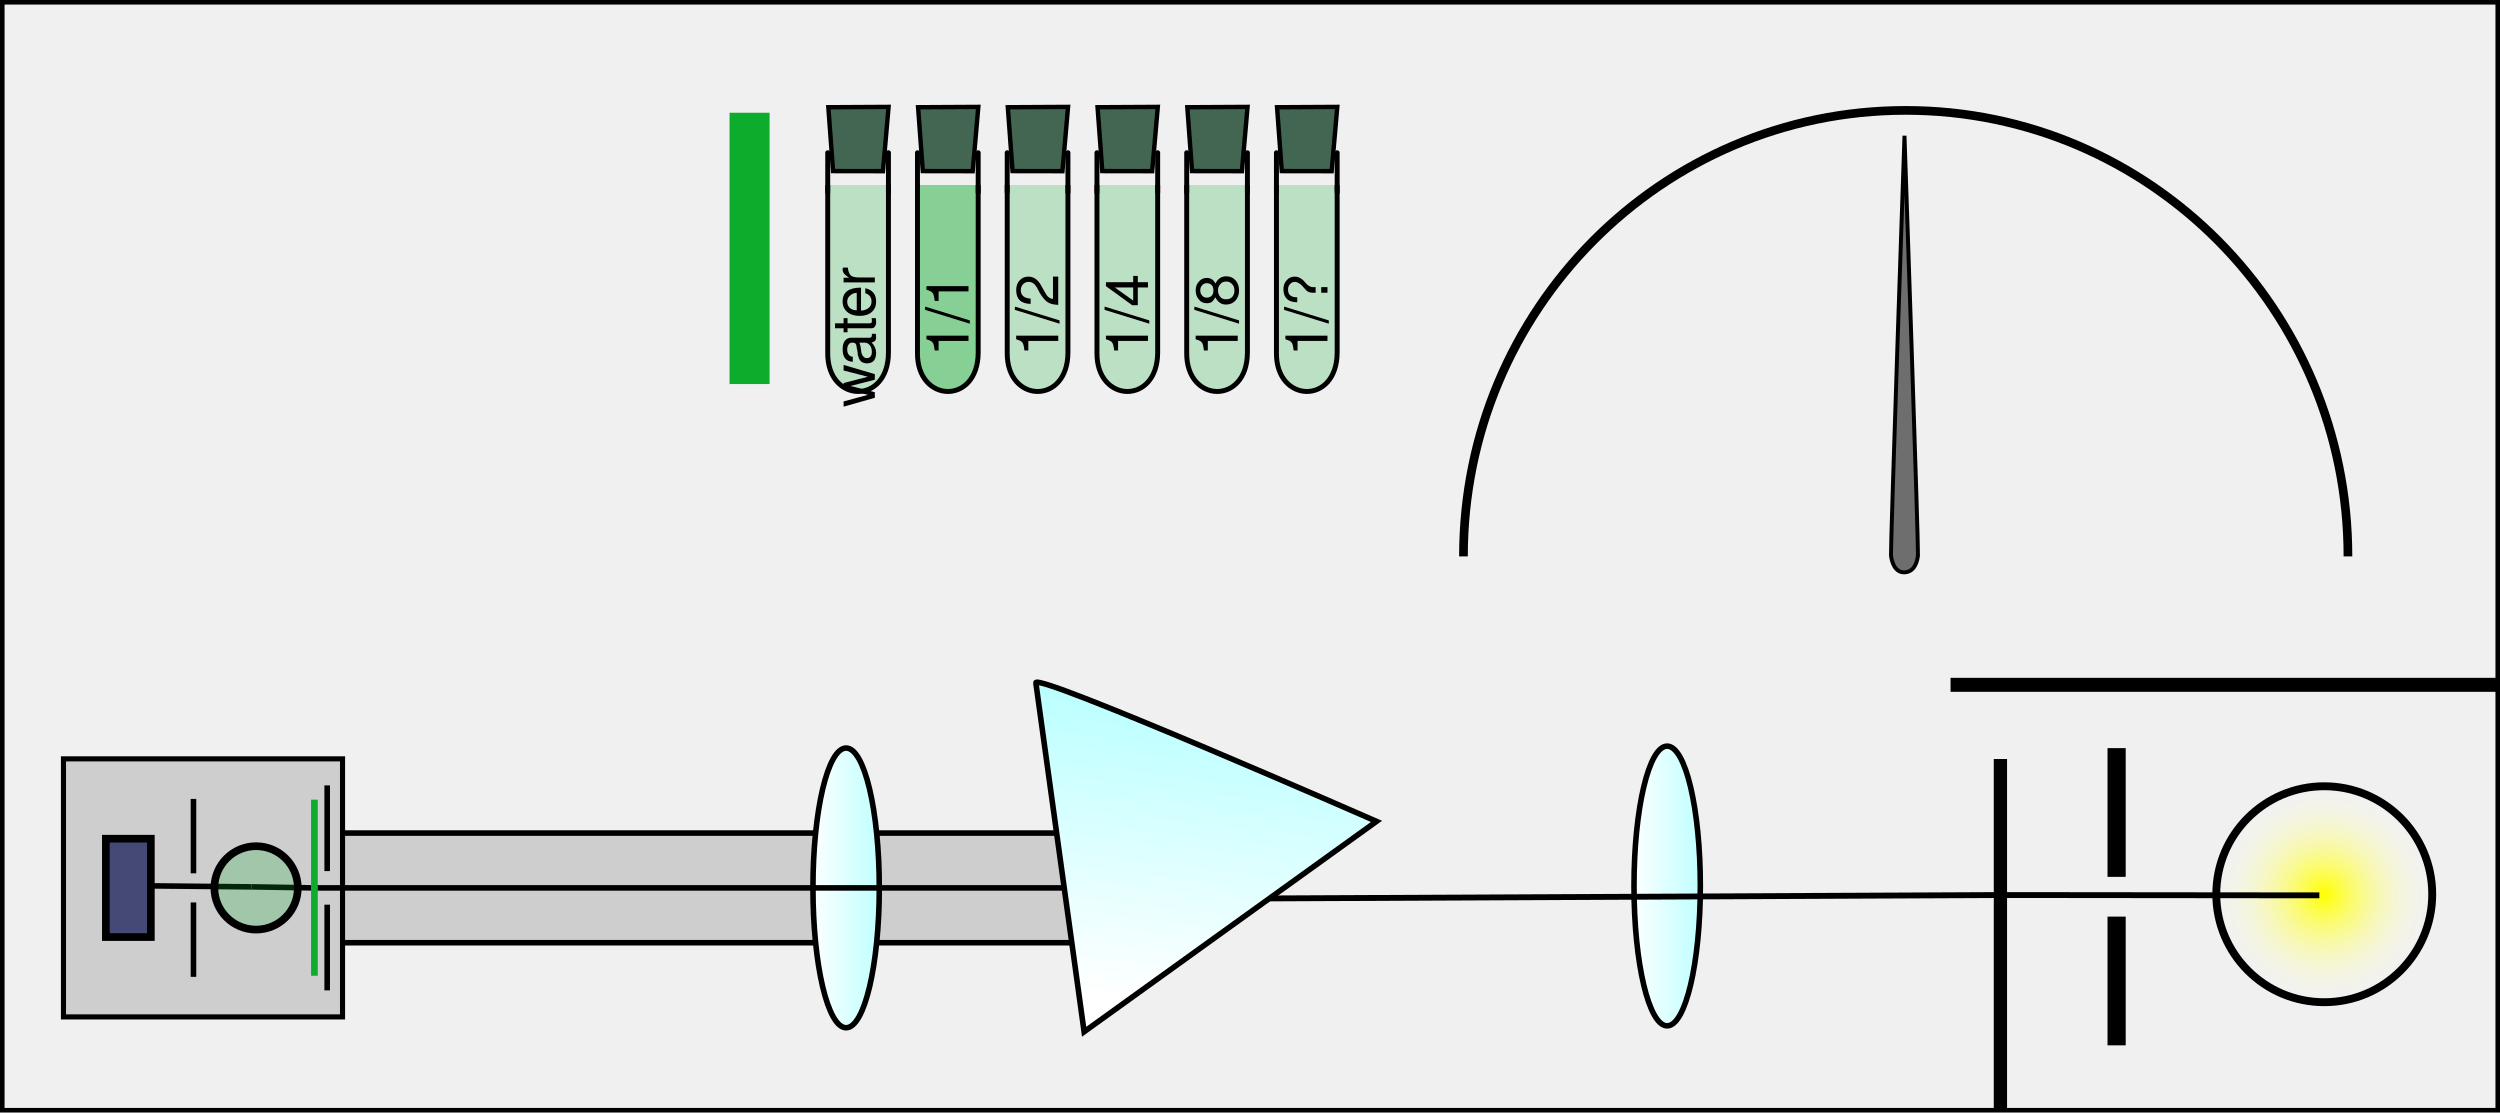
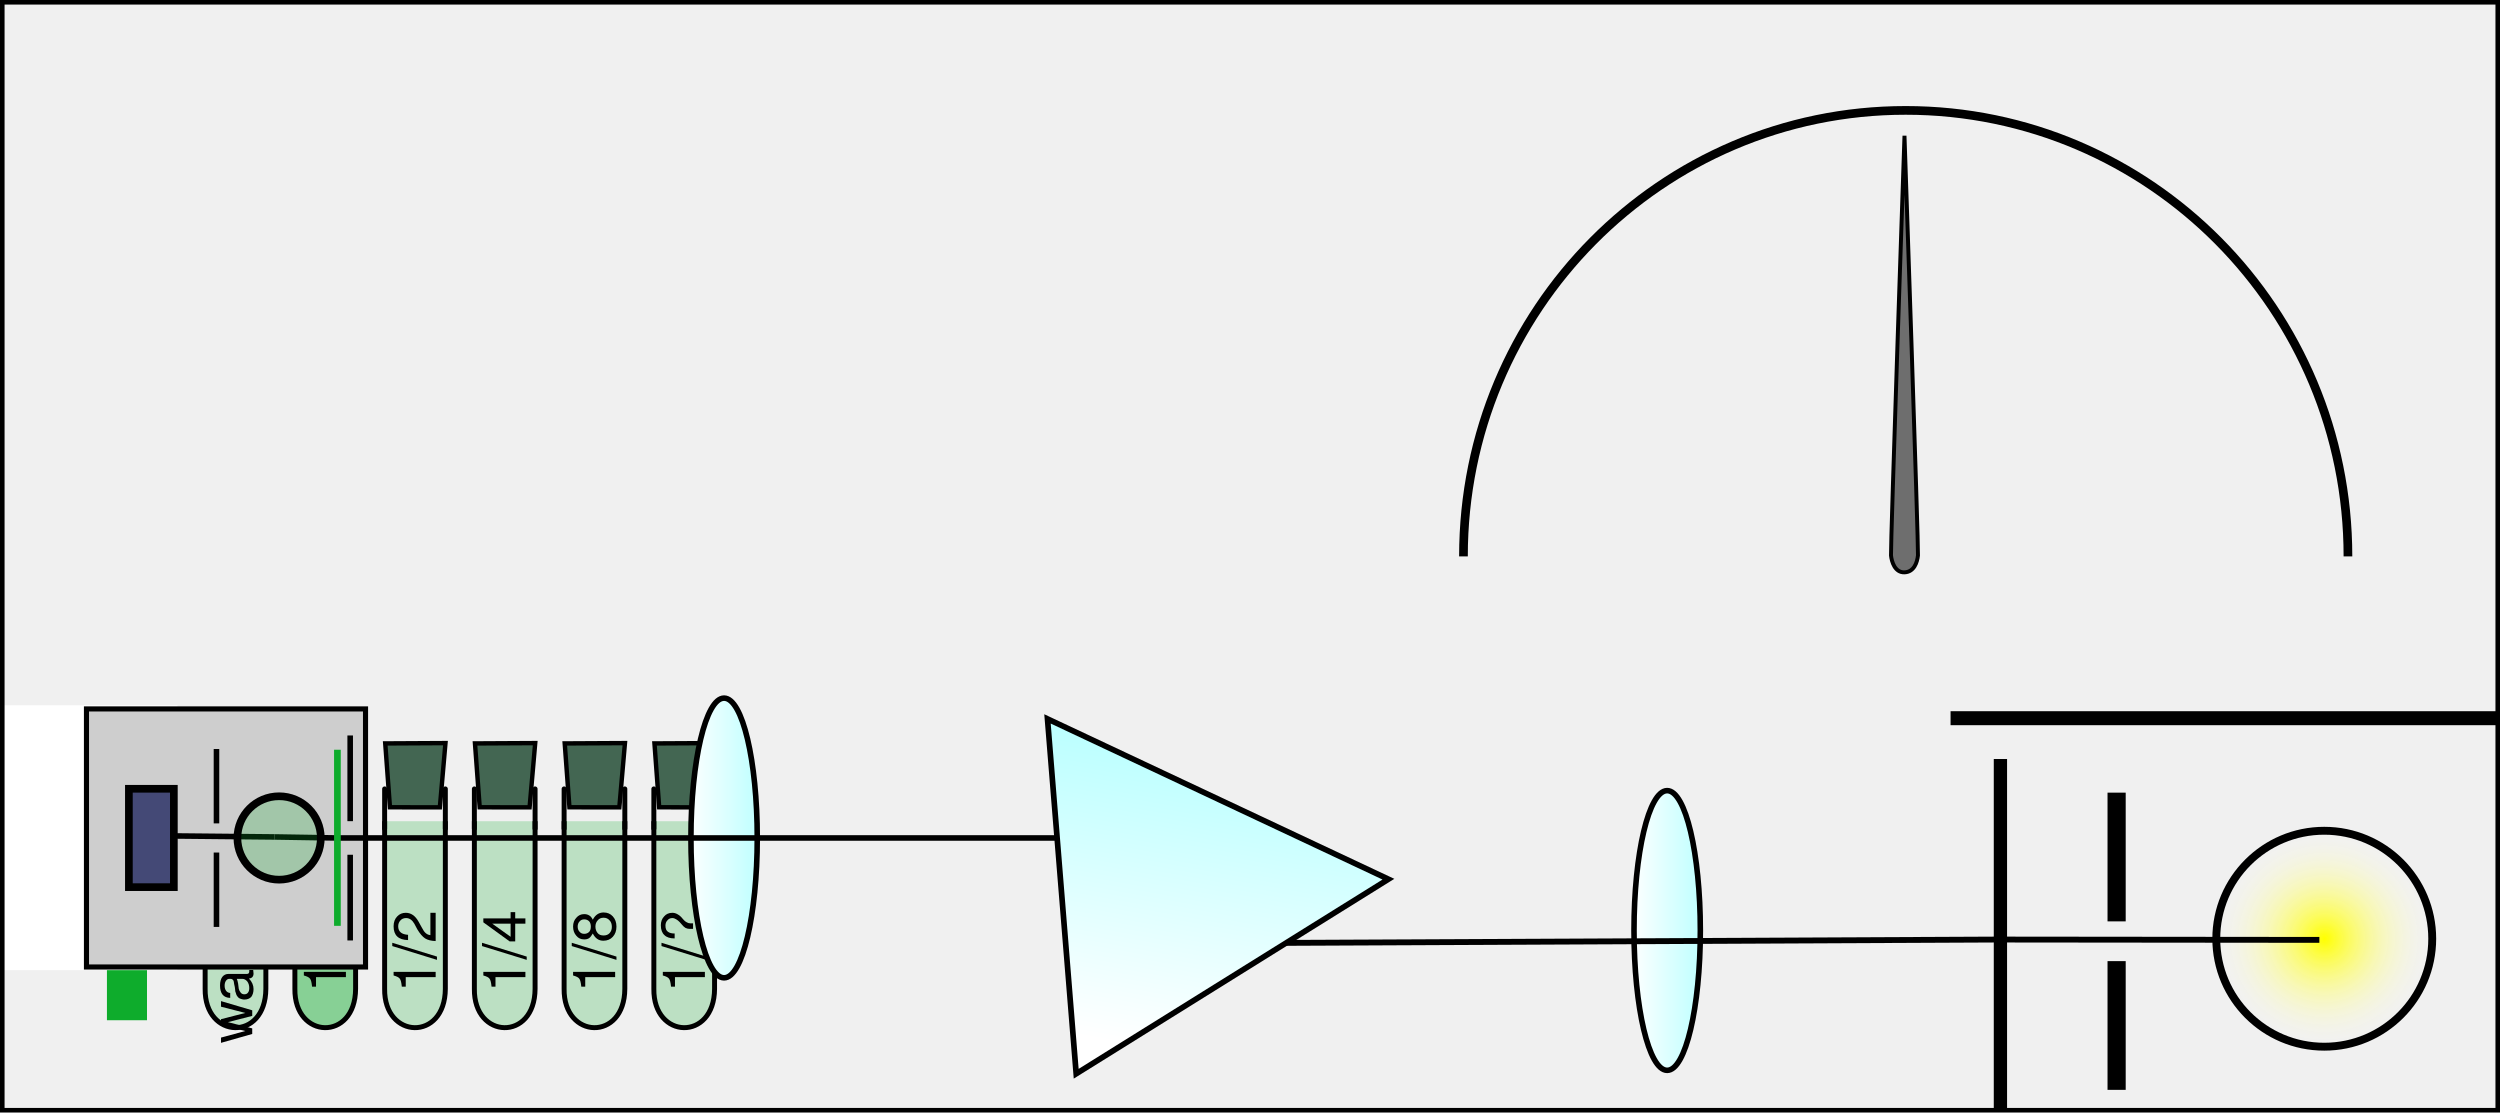
<svg xmlns="http://www.w3.org/2000/svg" xmlns:xlink="http://www.w3.org/1999/xlink" width="118.872mm" height="52.897mm" viewBox="0 0 118.872 52.897" version="1.1" id="svg8">
  <defs id="defs2">
    <linearGradient id="linearGradient2787">
      <stop style="stop-color:#ffff00;stop-opacity:1" offset="0" id="stop2783" />
      <stop style="stop-color:#ffffff;stop-opacity:0;" offset="1" id="stop2785" />
    </linearGradient>
    <linearGradient id="linearGradient872">
      <stop style="stop-color:#ffffff;stop-opacity:1;" offset="0" id="stop868" />
      <stop style="stop-color:#bcffff;stop-opacity:1" offset="1" id="stop870" />
    </linearGradient>
-     <linearGradient xlink:href="#linearGradient872" id="linearGradient874" x1="118.867" y1="104.173" x2="108.575" y2="94.622" gradientUnits="userSpaceOnUse" gradientTransform="rotate(54.02081,120.82,94.98526)" />
-     <radialGradient xlink:href="#linearGradient2787" id="radialGradient2789" cx="169.755" cy="101.089" fx="169.755" fy="101.089" r="3.756" gradientUnits="userSpaceOnUse" gradientTransform="matrix(1.416845,0,0,1.416845,-72.36112,-49.54231)" />
+     <linearGradient xlink:href="#linearGradient872" id="linearGradient874" x1="118.867" y1="104.173" x2="108.575" y2="94.622" gradientUnits="userSpaceOnUse" gradientTransform="matrix(0.5540141,0.8518788,-0.8644412,0.5437115,136.2188,-56.93023)" />
+     <radialGradient xlink:href="#linearGradient2787" id="radialGradient2789" cx="169.755" cy="101.089" fx="169.755" fy="101.089" r="3.756" gradientUnits="userSpaceOnUse" gradientTransform="matrix(1.416845,0,0,1.416845,-72.36112,-47.42564)" />
    <linearGradient xlink:href="#linearGradient872" id="linearGradient2859" x1="96.55" y1="99.084" x2="100.07" y2="99.084" gradientUnits="userSpaceOnUse" gradientTransform="translate(-114.0518,-99.05967)" />
-     <linearGradient xlink:href="#linearGradient872" id="linearGradient2859-3" x1="96.55" y1="99.084" x2="100.07" y2="99.084" gradientUnits="userSpaceOnUse" gradientTransform="translate(38.60174,-5.791712)" />
+     <linearGradient xlink:href="#linearGradient872" id="linearGradient2859-3" x1="96.55" y1="99.084" x2="100.07" y2="99.084" gradientUnits="userSpaceOnUse" gradientTransform="translate(38.60174,-3.675045)" />
  </defs>
  <g id="layer1" transform="translate(-57.64035,-51.1655)">
-     <rect style="fill:none;fill-opacity:1;fill-rule:evenodd;stroke:#000000;stroke-width:0.217;stroke-opacity:1" id="rect10" width="118.656" height="52.681" x="57.749" y="51.274" />
-     <circle style="fill:url(#radialGradient2789);fill-opacity:1;stroke:#000000;stroke-width:0.375;stroke-opacity:1" id="path837" cx="168.156" cy="93.685" r="5.134" />
-     <path style="fill:none;stroke:#000000;stroke-width:0.665;stroke-linecap:butt;stroke-linejoin:miter;stroke-miterlimit:4;stroke-dasharray:none;stroke-opacity:1" d="m 150.387,83.728 h 26.169" id="path843" />
-     <g id="g2876" transform="translate(113.6145,93.3588)">
-       <g id="arm">
-         <rect style="fill:#cecece;fill-opacity:1;stroke:#000000;stroke-width:0.265;stroke-opacity:1" id="rect866" width="46.834" height="5.214" x="-46.772" y="-2.582" />
-         <rect style="fill:#cecece;fill-opacity:1;stroke:#000000;stroke-width:0.243;stroke-opacity:1" id="rect864" width="13.269" height="12.271" x="-52.956" y="-6.111" />
-         <g id="g2814" transform="translate(-114.0518,-98.93891)">
-           <path style="fill:none;stroke:#000000;stroke-width:0.265px;stroke-linecap:butt;stroke-linejoin:miter;stroke-opacity:1" d="m 73.635,94.09 v 4.075" id="path2793" />
-           <path style="fill:none;stroke:#000000;stroke-width:0.265px;stroke-linecap:butt;stroke-linejoin:miter;stroke-opacity:1" d="m 73.635,99.762 v 4.075" id="path2793-8" />
-         </g>
-         <g id="g2814-9" transform="matrix(1,0,0,0.8679782,-120.4097,-85.87354)">
-           <path style="fill:none;stroke:#000000;stroke-width:0.265px;stroke-linecap:butt;stroke-linejoin:miter;stroke-opacity:1" d="m 73.635,94.09 v 4.075" id="path2793-84" />
-           <path style="fill:none;stroke:#000000;stroke-width:0.265px;stroke-linecap:butt;stroke-linejoin:miter;stroke-opacity:1" d="m 73.635,99.762 v 4.075" id="path2793-8-5" />
-         </g>
-         <rect style="fill:#444976;fill-opacity:1;stroke:#000000;stroke-width:0.365;stroke-miterlimit:4;stroke-dasharray:none;stroke-opacity:1" id="rect2837" width="2.138" height="4.677" x="-50.94" y="-2.314" />
-         <ellipse style="fill:url(#linearGradient2859);fill-opacity:1;stroke:#000000;stroke-width:0.265;stroke-miterlimit:4;stroke-dasharray:none;stroke-opacity:1" id="path2851" cx="-15.742" cy="0.025" rx="1.577" ry="6.65" />
-         <path style="fill:none;stroke:#000000;stroke-width:0.265;stroke-linecap:butt;stroke-linejoin:miter;stroke-miterlimit:4;stroke-dasharray:none;stroke-dashoffset:0;stroke-opacity:1" d="M -41.03,0.025 H -0.008" id="ray2" />
-         <path style="fill:none;stroke:#000000;stroke-width:0.265;stroke-linecap:butt;stroke-linejoin:miter;stroke-miterlimit:4;stroke-dasharray:none;stroke-dashoffset:0;stroke-opacity:1" d="m -41.03,0.025 -2.993,-0.049" id="ray3" />
-         <path style="fill:none;stroke:#000000;stroke-width:0.265;stroke-linecap:butt;stroke-linejoin:miter;stroke-miterlimit:4;stroke-dasharray:none;stroke-dashoffset:0;stroke-opacity:1" d="m -44.022,-0.024 -4.918,-0.049" id="ray4" />
-         <rect style="fill:#0eac2c;fill-opacity:1;stroke:none;stroke-width:0.189;stroke-miterlimit:4;stroke-dasharray:none;stroke-opacity:1" id="band_filter" width="0.319" height="8.373" x="-41.184" y="-4.17" />
-         <circle style="fill:#0eac2c;fill-opacity:0.229;stroke:#000000;stroke-width:0.365;stroke-miterlimit:4;stroke-dasharray:none;stroke-opacity:1" id="cuvette" cx="-43.797" cy="0.025" r="1.983" />
-       </g>
-     </g>
-     <g id="g2912" transform="translate(-0.1502739,-5.086811)">
+     <circle style="fill:url(#radialGradient2789);fill-opacity:1;stroke:#000000;stroke-width:0.375;stroke-opacity:1" id="path837" cx="168.156" cy="95.801" r="5.134" />
+     <path style="fill:none;stroke:#000000;stroke-width:0.665;stroke-linecap:butt;stroke-linejoin:miter;stroke-miterlimit:4;stroke-dasharray:none;stroke-opacity:1" d="m 150.387,85.315 h 26.169" id="path843" />
+     <g id="g2912" transform="translate(-0.1502739,-2.970145)">
      <path style="fill:none;stroke:#000000;stroke-width:0.864;stroke-linecap:butt;stroke-linejoin:miter;stroke-miterlimit:4;stroke-dasharray:none;stroke-opacity:1" d="M 158.433,105.957 V 99.836" id="path841-1" />
      <path style="fill:none;stroke:#000000;stroke-width:0.864;stroke-linecap:butt;stroke-linejoin:miter;stroke-miterlimit:4;stroke-dasharray:none;stroke-opacity:1" d="m 158.433,97.946 v -6.121" id="path841-1-4" />
    </g>
-     <ellipse style="fill:url(#linearGradient2859-3);fill-opacity:1;stroke:#000000;stroke-width:0.265;stroke-miterlimit:4;stroke-dasharray:none;stroke-opacity:1" id="path2851-9" cx="136.912" cy="93.293" rx="1.577" ry="6.65" />
-     <path style="fill:none;stroke:#000000;stroke-width:0.279;stroke-linecap:butt;stroke-linejoin:miter;stroke-miterlimit:4;stroke-dasharray:none;stroke-dashoffset:0;stroke-opacity:1" d="m 113.596,93.905 39.146,-0.182" id="ray1" />
+     <ellipse style="fill:url(#linearGradient2859-3);fill-opacity:1;stroke:#000000;stroke-width:0.265;stroke-miterlimit:4;stroke-dasharray:none;stroke-opacity:1" id="path2851-9" cx="136.912" cy="95.409" rx="1.577" ry="6.65" />
+     <path style="fill:none;stroke:#000000;stroke-width:0.279;stroke-linecap:butt;stroke-linejoin:miter;stroke-miterlimit:4;stroke-dasharray:none;stroke-dashoffset:0;stroke-opacity:1" d="m 113.596,96.021 39.146,-0.182" id="ray1" />
    <g id="display" transform="matrix(2.649388,0,0,2.649388,-40.53063,-57.62005)">
      <path style="fill:none;fill-opacity:1;stroke:#000000;stroke-width:0.156;stroke-miterlimit:4;stroke-dasharray:none;stroke-dashoffset:2.74;stroke-opacity:1" id="path2953" d="m 79.193,-51.046 a 7.937,8.004 0 0 1 -7.937,8.004 7.937,8.004 0 0 1 -7.937,-8.004" transform="scale(1,-1)" />
      <g id="display_origin" transform="translate(71.24115,50.97447)">
        <g id="display_arm">
          <ellipse style="fill:#c3c3c3;fill-opacity:1;stroke:#000000;stroke-width:0.274;stroke-miterlimit:4;stroke-dasharray:none;stroke-dashoffset:10.356;stroke-opacity:1" id="path2972" cx="0" cy="0" r="1.353" />
          <path style="fill:#6e6e6e;fill-opacity:1;stroke:#000000;stroke-width:0.071;stroke-linecap:butt;stroke-linejoin:miter;stroke-miterlimit:4;stroke-dasharray:none;stroke-opacity:1" d="m -0.007,-7.478 c 0,0 0.254,7.41 0.242,7.532 -0.013,0.122 -0.069,0.298 -0.242,0.304 -0.173,0.006 -0.231,-0.193 -0.242,-0.304 -0.011,-0.111 0.242,-7.532 0.242,-7.532 z" id="path2959" />
        </g>
      </g>
    </g>
    <path style="fill:none;stroke:#000000;stroke-width:0.632;stroke-linecap:butt;stroke-linejoin:miter;stroke-miterlimit:4;stroke-dasharray:none;stroke-opacity:1" d="M 152.758,87.255 V 103.999" id="shutter" />
-     <path style="fill:none;stroke:#000000;stroke-width:0.279;stroke-linecap:butt;stroke-linejoin:miter;stroke-miterlimit:4;stroke-dasharray:none;stroke-dashoffset:0;stroke-opacity:1" d="m 152.741,93.723 15.182,0.016" id="ray0" />
-     <path style="fill:url(#linearGradient874);fill-opacity:1;stroke:#000000;stroke-width:0.265px;stroke-linecap:butt;stroke-linejoin:miter;stroke-opacity:1" d="m 123.092,90.221 c 0,0 -16.274,-7.135 -16.198,-6.585 0.076,0.55 2.295,16.588 2.295,16.588 z" id="prism" />
-     <g id="cuvette1" transform="translate(-3.085926,1.865112)">
+     <path style="fill:none;stroke:#000000;stroke-width:0.279;stroke-linecap:butt;stroke-linejoin:miter;stroke-miterlimit:4;stroke-dasharray:none;stroke-dashoffset:0;stroke-opacity:1" d="m 152.741,95.84 15.182,0.016" id="ray0" />
+     <g id="g961">
+       <path style="fill:url(#linearGradient874);fill-opacity:1;stroke:#000000;stroke-width:0.27px;stroke-linecap:butt;stroke-linejoin:miter;stroke-opacity:1" d="M 123.658,92.97 107.447,85.348 108.812,102.221 Z" id="prism" />
+     </g>
+     <g id="cuvette1" transform="translate(-32.68932,32.11476)">
      <g id="g918" transform="translate(4.161912,0.8915445)">
        <path id="rect896" style="fill:none;fill-opacity:0.227;stroke:#000000;stroke-width:0.235;stroke-linecap:round;stroke-miterlimit:4;stroke-dasharray:none;stroke-dashoffset:0;stroke-opacity:1" d="M 100.189,57.557 V 55.671" />
        <path id="cuvette1_content" style="fill:#0eac2c;fill-opacity:0.463;stroke:#000000;stroke-width:0.235;stroke-miterlimit:4;stroke-dasharray:none;stroke-dashoffset:0;stroke-opacity:1" d="m 103.076,57.205 v 7.974 c -0.013,2.51 -2.919,2.408 -2.887,0 v -7.974" />
        <path style="fill:#436652;fill-opacity:1;stroke:#000000;stroke-width:0.21px;stroke-linecap:butt;stroke-linejoin:miter;stroke-opacity:1" d="m 100.218,53.508 0.224,3.036 2.373,0.004 0.267,-3.056 -2.864,0.016 z" id="path894" />
        <path id="rect896-3" style="fill:none;fill-opacity:0.227;stroke:#000000;stroke-width:0.235;stroke-linecap:round;stroke-miterlimit:4;stroke-dasharray:none;stroke-dashoffset:0;stroke-opacity:1" d="M 103.076,57.557 V 55.671" />
      </g>
      <text xml:space="preserve" style="font-style:normal;font-variant:normal;font-weight:normal;font-stretch:normal;font-size:2.822px;line-height:1.25;font-family:FreeSans;-inkscape-font-specification:FreeSans;text-align:center;text-anchor:middle;fill:#000000;fill-opacity:1;stroke:none;stroke-width:0.265" x="-61.818" y="106.777" id="text991" transform="rotate(-90)">
        <tspan id="tspan989" x="-61.818" y="106.777" style="font-style:normal;font-variant:normal;font-weight:normal;font-stretch:normal;font-size:2.822px;font-family:FreeSans;-inkscape-font-specification:FreeSans;text-align:center;text-anchor:middle;stroke-width:0.265">1/1</tspan>
      </text>
    </g>
-     <g id="cuvette2" transform="translate(1.181224,1.865112)">
+     <g id="cuvette2" transform="translate(-28.42217,32.11476)">
      <g id="g918-9" transform="translate(4.161912,0.8915445)">
        <path id="rect896-7" style="fill:none;fill-opacity:0.227;stroke:#000000;stroke-width:0.235;stroke-linecap:round;stroke-miterlimit:4;stroke-dasharray:none;stroke-dashoffset:0;stroke-opacity:1" d="M 100.189,57.557 V 55.671" />
        <path id="cuvette2_content" style="fill:#0eac2c;fill-opacity:0.227;stroke:#000000;stroke-width:0.235;stroke-miterlimit:4;stroke-dasharray:none;stroke-dashoffset:0;stroke-opacity:1" d="m 103.076,57.205 v 7.974 c -0.013,2.51 -2.919,2.408 -2.887,0 v -7.974" />
        <path style="fill:#436652;fill-opacity:1;stroke:#000000;stroke-width:0.21px;stroke-linecap:butt;stroke-linejoin:miter;stroke-opacity:1" d="m 100.218,53.508 0.224,3.036 2.373,0.004 0.267,-3.056 -2.864,0.016 z" id="path894-3" />
        <path id="rect896-3-8" style="fill:none;fill-opacity:0.227;stroke:#000000;stroke-width:0.235;stroke-linecap:round;stroke-miterlimit:4;stroke-dasharray:none;stroke-dashoffset:0;stroke-opacity:1" d="M 103.076,57.557 V 55.671" />
      </g>
      <text xml:space="preserve" style="font-style:normal;font-variant:normal;font-weight:normal;font-stretch:normal;font-size:2.822px;line-height:1.25;font-family:FreeSans;-inkscape-font-specification:FreeSans;text-align:center;text-anchor:middle;fill:#000000;fill-opacity:1;stroke:none;stroke-width:0.265" x="-61.818" y="106.777" id="text991-8" transform="rotate(-90)">
        <tspan id="tspan989-3" x="-61.818" y="106.777" style="font-style:normal;font-variant:normal;font-weight:normal;font-stretch:normal;font-size:2.822px;font-family:FreeSans;-inkscape-font-specification:FreeSans;text-align:center;text-anchor:middle;stroke-width:0.265">1/2</tspan>
      </text>
    </g>
-     <g id="cuvette4" transform="translate(5.448378,1.865112)">
+     <g id="cuvette4" transform="translate(-24.15501,32.11476)">
      <g id="g918-8" transform="translate(4.161912,0.8915445)">
        <path id="rect896-9" style="fill:none;fill-opacity:0.227;stroke:#000000;stroke-width:0.235;stroke-linecap:round;stroke-miterlimit:4;stroke-dasharray:none;stroke-dashoffset:0;stroke-opacity:1" d="M 100.189,57.557 V 55.671" />
        <path id="cuvette4_content" style="fill:#0eac2c;fill-opacity:0.227;stroke:#000000;stroke-width:0.235;stroke-miterlimit:4;stroke-dasharray:none;stroke-dashoffset:0;stroke-opacity:1" d="m 103.076,57.205 v 7.974 c -0.013,2.51 -2.919,2.408 -2.887,0 v -7.974" />
        <path style="fill:#436652;fill-opacity:1;stroke:#000000;stroke-width:0.21px;stroke-linecap:butt;stroke-linejoin:miter;stroke-opacity:1" d="m 100.218,53.508 0.224,3.036 2.373,0.004 0.267,-3.056 -2.864,0.016 z" id="path894-4" />
        <path id="rect896-3-3" style="fill:none;fill-opacity:0.227;stroke:#000000;stroke-width:0.235;stroke-linecap:round;stroke-miterlimit:4;stroke-dasharray:none;stroke-dashoffset:0;stroke-opacity:1" d="M 103.076,57.557 V 55.671" />
      </g>
      <text xml:space="preserve" style="font-style:normal;font-variant:normal;font-weight:normal;font-stretch:normal;font-size:2.822px;line-height:1.25;font-family:FreeSans;-inkscape-font-specification:FreeSans;text-align:center;text-anchor:middle;fill:#000000;fill-opacity:1;stroke:none;stroke-width:0.265" x="-61.818" y="106.777" id="text991-3" transform="rotate(-90)">
        <tspan id="tspan989-38" x="-61.818" y="106.777" style="font-style:normal;font-variant:normal;font-weight:normal;font-stretch:normal;font-size:2.822px;font-family:FreeSans;-inkscape-font-specification:FreeSans;text-align:center;text-anchor:middle;stroke-width:0.265">1/4</tspan>
      </text>
    </g>
-     <g id="cuvette8" transform="translate(9.715525,1.865112)">
+     <g id="cuvette8" transform="translate(-19.88787,32.11476)">
      <g id="g918-0" transform="translate(4.161912,0.8915445)">
        <path id="rect896-4" style="fill:none;fill-opacity:0.227;stroke:#000000;stroke-width:0.235;stroke-linecap:round;stroke-miterlimit:4;stroke-dasharray:none;stroke-dashoffset:0;stroke-opacity:1" d="M 100.189,57.557 V 55.671" />
        <path id="cuvette8_content" style="fill:#0eac2c;fill-opacity:0.227;stroke:#000000;stroke-width:0.235;stroke-miterlimit:4;stroke-dasharray:none;stroke-dashoffset:0;stroke-opacity:1" d="m 103.076,57.205 v 7.974 c -0.013,2.51 -2.919,2.408 -2.887,0 v -7.974" />
        <path style="fill:#436652;fill-opacity:1;stroke:#000000;stroke-width:0.21px;stroke-linecap:butt;stroke-linejoin:miter;stroke-opacity:1" d="m 100.218,53.508 0.224,3.036 2.373,0.004 0.267,-3.056 -2.864,0.016 z" id="path894-8" />
        <path id="rect896-3-89" style="fill:none;fill-opacity:0.227;stroke:#000000;stroke-width:0.235;stroke-linecap:round;stroke-miterlimit:4;stroke-dasharray:none;stroke-dashoffset:0;stroke-opacity:1" d="M 103.076,57.557 V 55.671" />
      </g>
      <text xml:space="preserve" style="font-style:normal;font-variant:normal;font-weight:normal;font-stretch:normal;font-size:2.822px;line-height:1.25;font-family:FreeSans;-inkscape-font-specification:FreeSans;text-align:center;text-anchor:middle;fill:#000000;fill-opacity:1;stroke:none;stroke-width:0.265" x="-61.818" y="106.777" id="text991-7" transform="rotate(-90)">
        <tspan id="tspan989-7" x="-61.818" y="106.777" style="font-style:normal;font-variant:normal;font-weight:normal;font-stretch:normal;font-size:2.822px;font-family:FreeSans;-inkscape-font-specification:FreeSans;text-align:center;text-anchor:middle;stroke-width:0.265">1/8</tspan>
      </text>
    </g>
-     <g id="cuvette3" transform="translate(13.98268,1.865112)">
+     <g id="cuvette3" transform="translate(-15.62072,32.11476)">
      <g id="g918-3" transform="translate(4.161912,0.8915445)">
        <path id="rect896-0" style="fill:none;fill-opacity:0.227;stroke:#000000;stroke-width:0.235;stroke-linecap:round;stroke-miterlimit:4;stroke-dasharray:none;stroke-dashoffset:0;stroke-opacity:1" d="M 100.189,57.557 V 55.671" />
        <path id="cuvette3_content" style="fill:#0eac2c;fill-opacity:0.227;stroke:#000000;stroke-width:0.235;stroke-miterlimit:4;stroke-dasharray:none;stroke-dashoffset:0;stroke-opacity:1" d="m 103.076,57.205 v 7.974 c -0.013,2.51 -2.919,2.408 -2.887,0 v -7.974" />
        <path style="fill:#436652;fill-opacity:1;stroke:#000000;stroke-width:0.21px;stroke-linecap:butt;stroke-linejoin:miter;stroke-opacity:1" d="m 100.218,53.508 0.224,3.036 2.373,0.004 0.267,-3.056 -2.864,0.016 z" id="path894-0" />
        <path id="rect896-3-9" style="fill:none;fill-opacity:0.227;stroke:#000000;stroke-width:0.235;stroke-linecap:round;stroke-miterlimit:4;stroke-dasharray:none;stroke-dashoffset:0;stroke-opacity:1" d="M 103.076,57.557 V 55.671" />
      </g>
      <text xml:space="preserve" style="font-style:normal;font-variant:normal;font-weight:normal;font-stretch:normal;font-size:2.822px;line-height:1.25;font-family:FreeSans;-inkscape-font-specification:FreeSans;text-align:center;text-anchor:middle;fill:#000000;fill-opacity:1;stroke:none;stroke-width:0.265" x="-61.818" y="106.777" id="text991-2" transform="rotate(-90)">
        <tspan id="tspan989-5" x="-61.818" y="106.777" style="font-style:normal;font-variant:normal;font-weight:normal;font-stretch:normal;font-size:2.822px;font-family:FreeSans;-inkscape-font-specification:FreeSans;text-align:center;text-anchor:middle;stroke-width:0.265">1/?</tspan>
      </text>
    </g>
-     <g id="cuvette0" transform="translate(-7.353077,1.865112)">
+     <g id="cuvette0" transform="translate(-36.95647,32.11476)">
      <g id="g1125">
        <g id="g918-05" transform="translate(4.161912,0.8915445)">
          <path id="rect896-94" style="fill:none;fill-opacity:0.227;stroke:#000000;stroke-width:0.235;stroke-linecap:round;stroke-miterlimit:4;stroke-dasharray:none;stroke-dashoffset:0;stroke-opacity:1" d="M 100.189,57.557 V 55.671" />
          <path id="cuvette0_content" style="fill:#0eac2c;fill-opacity:0.227;stroke:#000000;stroke-width:0.235;stroke-miterlimit:4;stroke-dasharray:none;stroke-dashoffset:0;stroke-opacity:1" d="m 103.076,57.205 v 7.974 c -0.013,2.51 -2.919,2.408 -2.887,0 v -7.974" />
          <path style="fill:#436652;fill-opacity:1;stroke:#000000;stroke-width:0.21px;stroke-linecap:butt;stroke-linejoin:miter;stroke-opacity:1" d="m 100.218,53.508 0.224,3.036 2.373,0.004 0.267,-3.056 -2.864,0.016 z" id="path894-2" />
          <path id="rect896-3-2" style="fill:none;fill-opacity:0.227;stroke:#000000;stroke-width:0.235;stroke-linecap:round;stroke-miterlimit:4;stroke-dasharray:none;stroke-dashoffset:0;stroke-opacity:1" d="M 103.076,57.557 V 55.671" />
        </g>
        <text xml:space="preserve" style="font-style:normal;font-variant:normal;font-weight:normal;font-stretch:normal;font-size:2.822px;line-height:1.25;font-family:FreeSans;-inkscape-font-specification:FreeSans;text-align:center;text-anchor:middle;fill:#000000;fill-opacity:1;stroke:none;stroke-width:0.265" x="-62.145" y="106.59" id="text991-4" transform="rotate(-90)">
          <tspan id="tspan989-77" x="-62.145" y="106.59" style="font-style:normal;font-variant:normal;font-weight:normal;font-stretch:normal;font-size:2.822px;font-family:FreeSans;-inkscape-font-specification:FreeSans;text-align:center;text-anchor:middle;stroke-width:0.265">water</tspan>
        </text>
      </g>
    </g>
-     <rect style="fill:#0eac2c;fill-opacity:1;stroke:none;stroke-width:0.338;stroke-linecap:round;stroke-miterlimit:4;stroke-dasharray:none;stroke-dashoffset:0;stroke-opacity:1" id="band_filter0" width="1.905" height="12.901" x="92.329" y="56.526" ry="0" />
+     <rect style="fill:#0eac2c;fill-opacity:1;stroke:none;stroke-width:0.338;stroke-linecap:round;stroke-miterlimit:4;stroke-dasharray:none;stroke-dashoffset:0;stroke-opacity:1" id="band_filter0" width="1.905" height="12.901" x="62.725" y="86.775" ry="0" />
+     <g id="g2876" transform="translate(107.8118,90.98498)">
+       <g id="arm">
+         <rect style="fill:#ffffff;fill-opacity:1;stroke:#ffffff;stroke-width:0.325;stroke-opacity:1" id="rect864-3" width="23.697" height="12.271" x="-65.592" y="-6.123" />
+         <rect style="fill:#cecece;fill-opacity:1;stroke:#000000;stroke-width:0.243;stroke-opacity:1" id="rect864" width="13.269" height="12.271" x="-46.06" y="-6.111" />
+         <g id="g2814" transform="translate(-107.1555,-98.93891)">
+           <path style="fill:none;stroke:#000000;stroke-width:0.265px;stroke-linecap:butt;stroke-linejoin:miter;stroke-opacity:1" d="m 73.635,94.09 v 4.075" id="path2793" />
+           <path style="fill:none;stroke:#000000;stroke-width:0.265px;stroke-linecap:butt;stroke-linejoin:miter;stroke-opacity:1" d="m 73.635,99.762 v 4.075" id="path2793-8" />
+         </g>
+         <g id="g2814-9" transform="matrix(1,0,0,0.8679782,-113.5133,-85.87354)">
+           <path style="fill:none;stroke:#000000;stroke-width:0.265px;stroke-linecap:butt;stroke-linejoin:miter;stroke-opacity:1" d="m 73.635,94.09 v 4.075" id="path2793-84" />
+           <path style="fill:none;stroke:#000000;stroke-width:0.265px;stroke-linecap:butt;stroke-linejoin:miter;stroke-opacity:1" d="m 73.635,99.762 v 4.075" id="path2793-8-5" />
+         </g>
+         <rect style="fill:#444976;fill-opacity:1;stroke:#000000;stroke-width:0.365;stroke-miterlimit:4;stroke-dasharray:none;stroke-opacity:1" id="rect2837" width="2.138" height="4.677" x="-44.043" y="-2.314" />
+         <ellipse style="fill:url(#linearGradient2859);fill-opacity:1;stroke:#000000;stroke-width:0.265;stroke-miterlimit:4;stroke-dasharray:none;stroke-opacity:1" id="path2851" cx="-15.742" cy="0.025" rx="1.577" ry="6.65" />
+         <path style="fill:none;stroke:#000000;stroke-width:0.265;stroke-linecap:butt;stroke-linejoin:miter;stroke-miterlimit:4;stroke-dasharray:none;stroke-dashoffset:0;stroke-opacity:1" d="M -34.133,0.025 H -0.008" id="ray2" />
+         <path style="fill:none;stroke:#000000;stroke-width:0.265;stroke-linecap:butt;stroke-linejoin:miter;stroke-miterlimit:4;stroke-dasharray:none;stroke-dashoffset:0;stroke-opacity:1" d="m -34.133,0.025 -2.993,-0.049" id="ray3" />
+         <path style="fill:none;stroke:#000000;stroke-width:0.265;stroke-linecap:butt;stroke-linejoin:miter;stroke-miterlimit:4;stroke-dasharray:none;stroke-dashoffset:0;stroke-opacity:1" d="m -37.126,-0.024 -4.918,-0.049" id="ray4" />
+         <rect style="fill:#0eac2c;fill-opacity:1;stroke:none;stroke-width:0.189;stroke-miterlimit:4;stroke-dasharray:none;stroke-opacity:1" id="band_filter" width="0.319" height="8.373" x="-34.287" y="-4.17" />
+         <circle style="fill:#0eac2c;fill-opacity:0.229;stroke:#000000;stroke-width:0.365;stroke-miterlimit:4;stroke-dasharray:none;stroke-opacity:1" id="cuvette" cx="-36.9" cy="0.025" r="1.983" />
+         <rect style="opacity:0;fill:#cecece;fill-opacity:1;stroke:#000000;stroke-width:0.265;stroke-opacity:1" id="rect866" width="46.834" height="5.214" x="-46.772" y="-2.582" />
+       </g>
+     </g>
+     <rect style="fill:none;fill-opacity:1;fill-rule:evenodd;stroke:#000000;stroke-width:0.217;stroke-opacity:1" id="rect10" width="118.656" height="52.681" x="57.749" y="51.274" />
  </g>
</svg>
